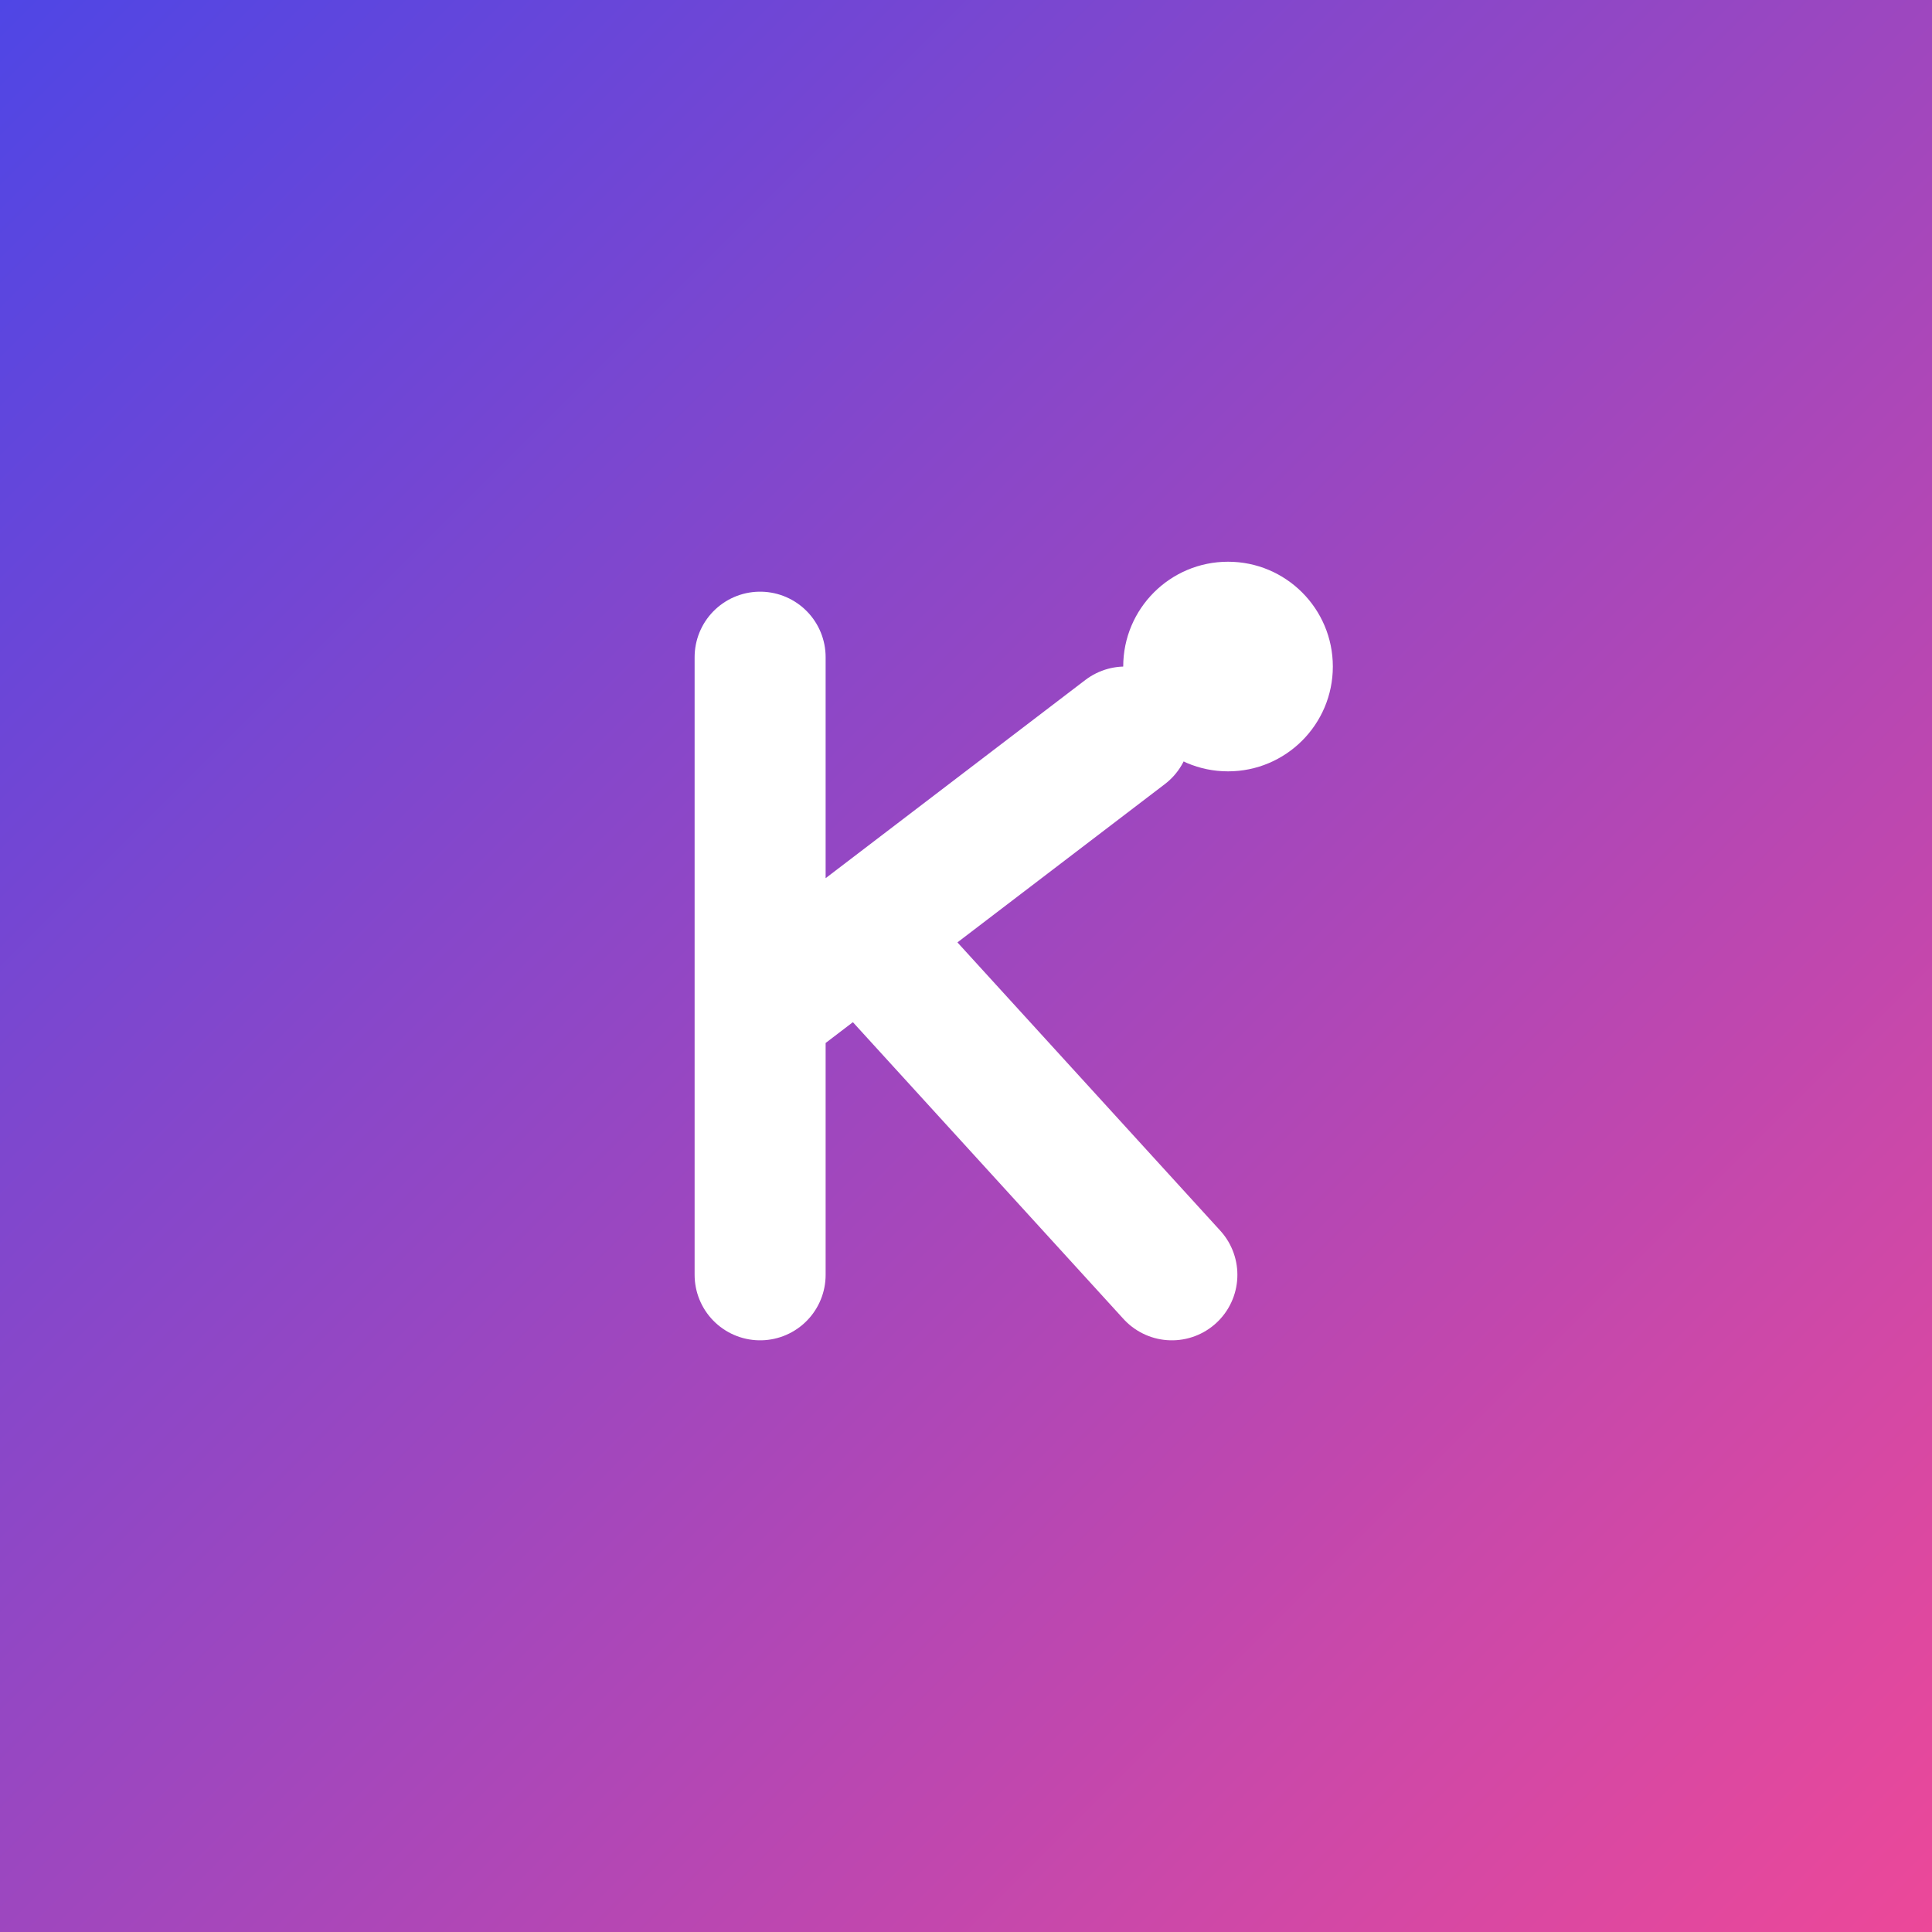
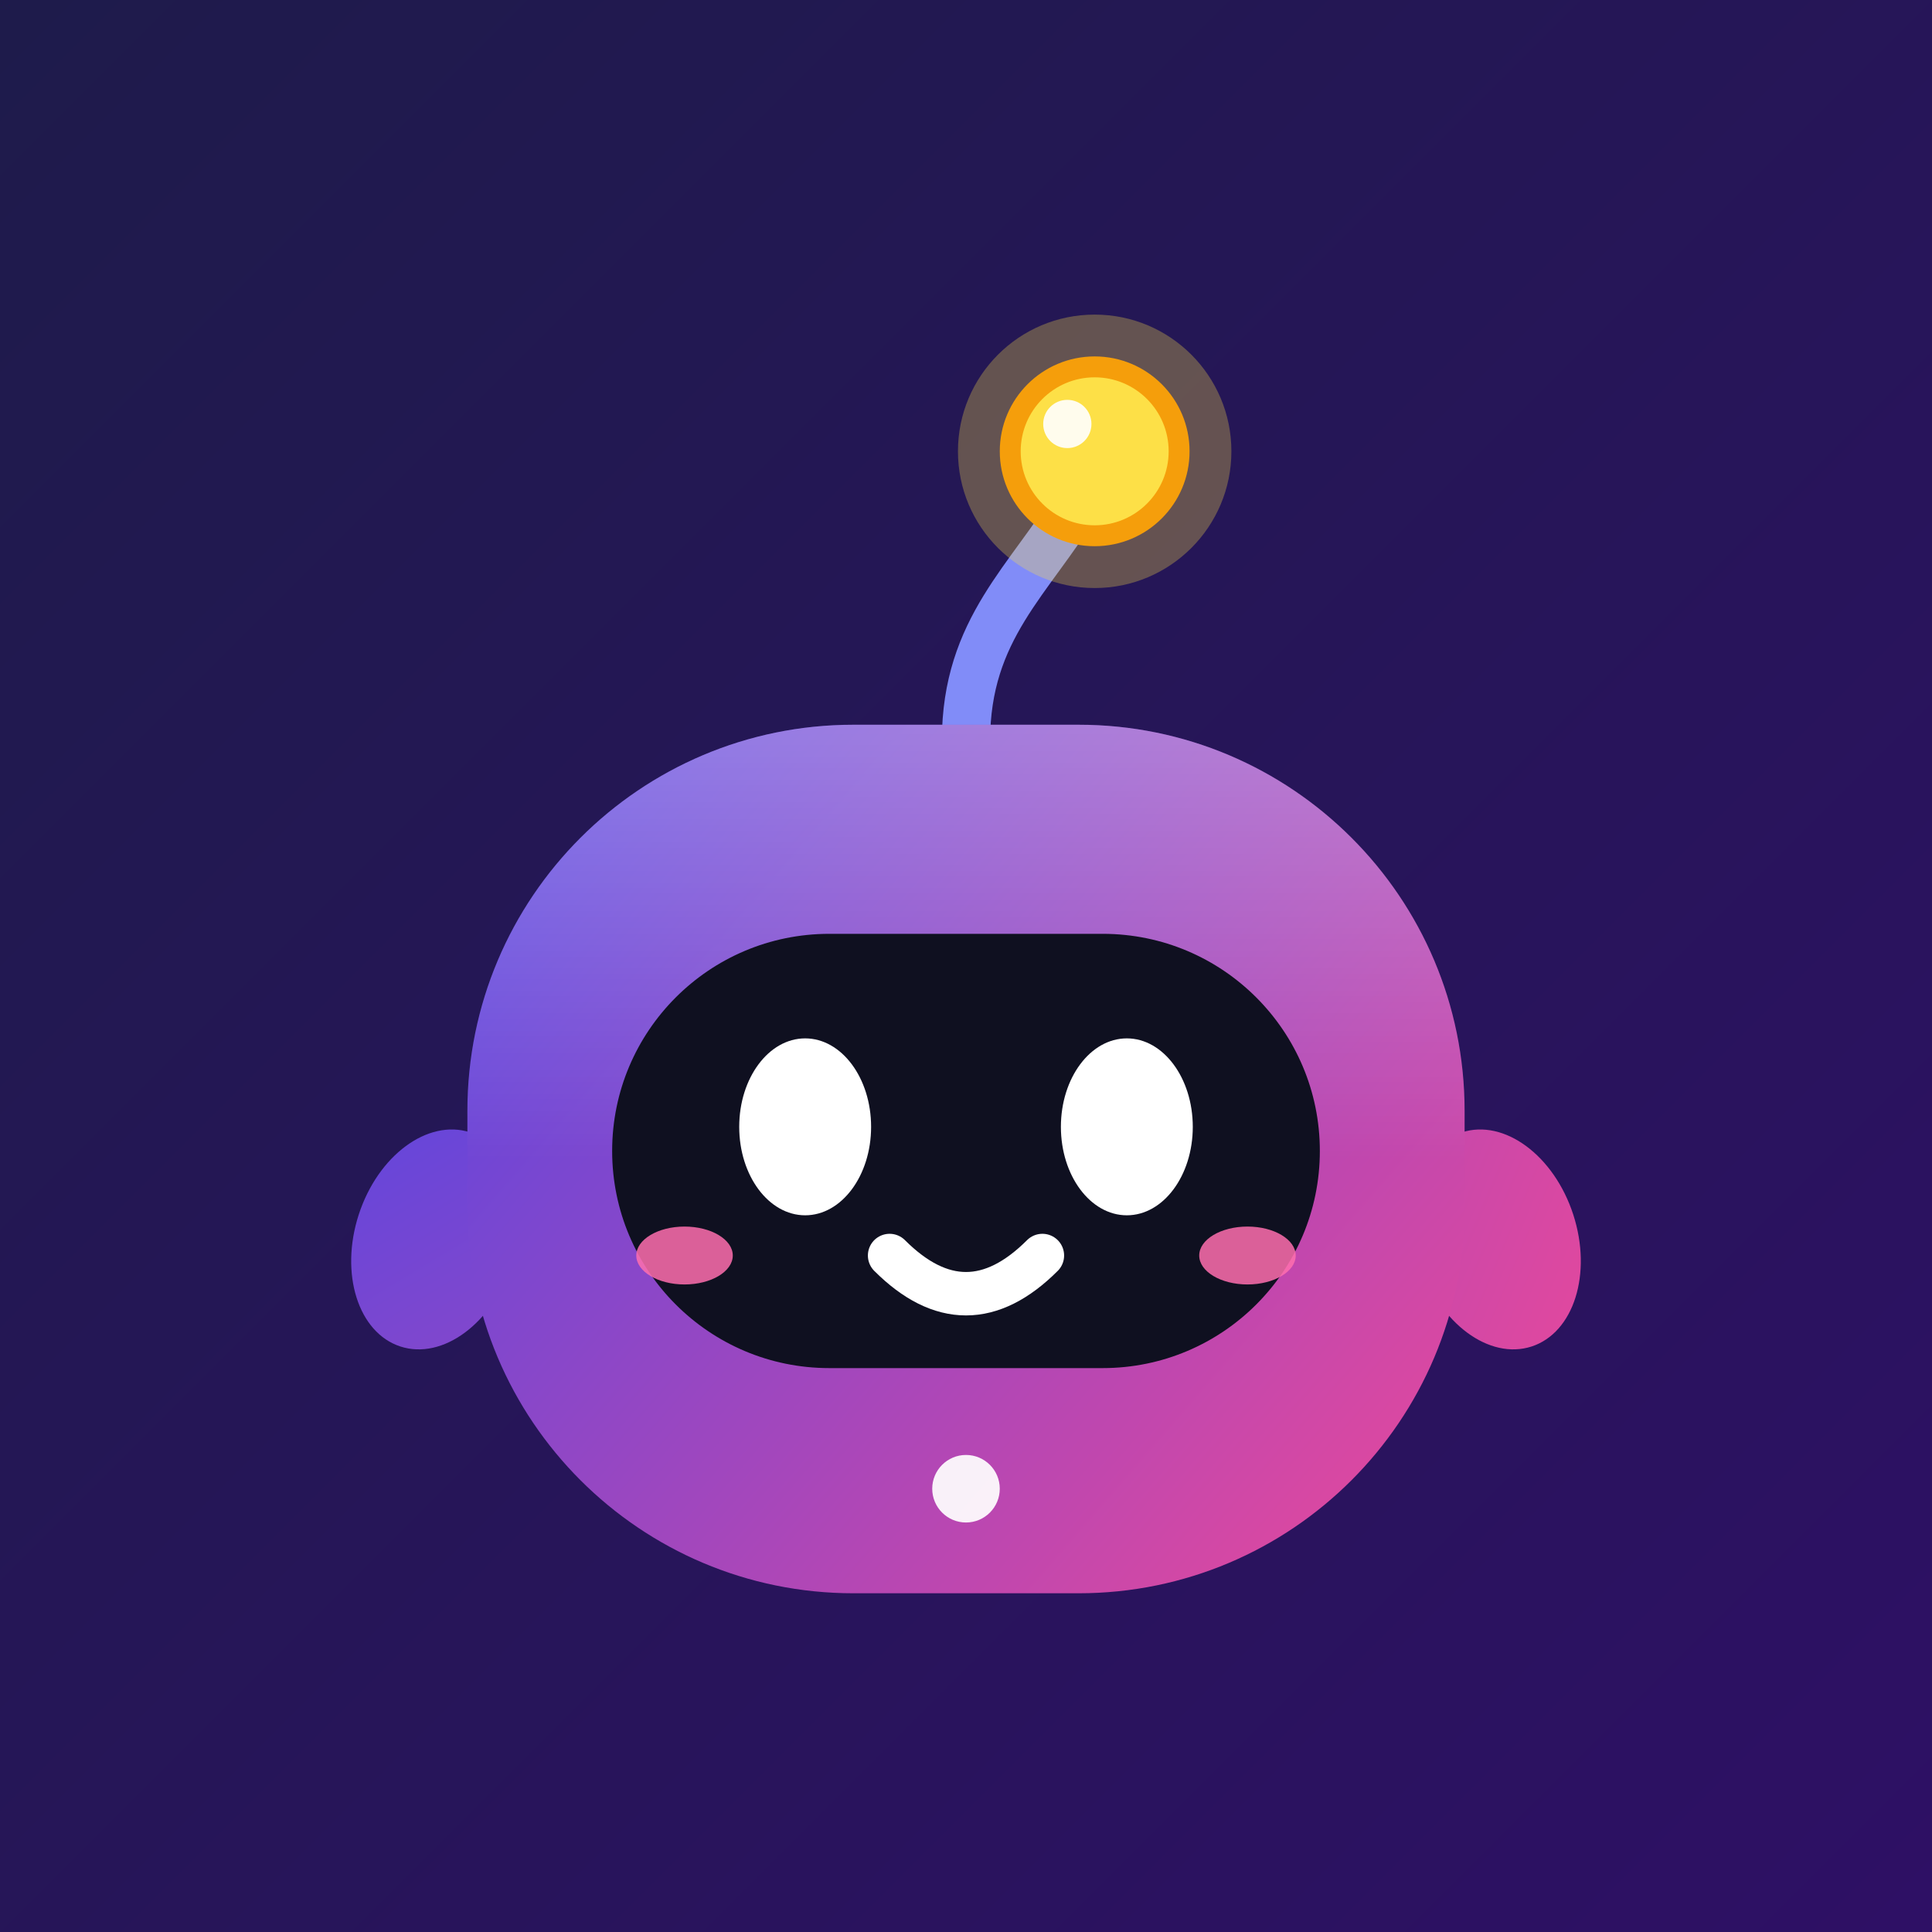
<svg xmlns="http://www.w3.org/2000/svg" viewBox="0 0 64 64">
  <defs>
-     <linearGradient id="g" x1="0" y1="0" x2="64" y2="64" gradientUnits="userSpaceOnUse">
-       <stop offset="0" stop-color="#4f46e5" />
-       <stop offset="1" stop-color="#ec4899" />
+     <linearGradient id="bg" x1="0" y1="0" x2="64" y2="64" gradientUnits="userSpaceOnUse">
+       <stop offset="0" stop-color="#1e1b4b" />
+       <stop offset="1" stop-color="#2e1065" />
    </linearGradient>
  </defs>
-   <rect width="64" height="64" fill="url(#g)" />
-   <g transform="translate(12.16 12.16) scale(0.62)">
-     <path d="M21 15.5V48.5M21.5 34L40.5 19.5M27.5 31.5L43 48.5" fill="none" stroke="#fff" stroke-width="7" stroke-linecap="round" stroke-linejoin="round" />
-     <circle cx="46" cy="16" r="5.6" fill="#fff" />
+   <rect width="64" height="64" rx="0" fill="url(#bg)" />
+   <g transform="translate(8.32 8.32) scale(0.74)">
+     <defs>
+       <linearGradient id="fg" x1="38" y1="58" x2="162" y2="166" gradientUnits="userSpaceOnUse">
+         <stop offset="0" stop-color="#4f46e5" />
+         <stop offset="1" stop-color="#ec4899" />
+       </linearGradient>
+       <linearGradient id="fh" x1="0" y1="0" x2="0" y2="1">
+         <stop offset="0" stop-color="#fff" stop-opacity=".3" />
+         <stop offset=".5" stop-color="#fff" stop-opacity="0" />
+       </linearGradient>
+     </defs>
+     <g transform="translate(-4 .32) scale(.36)">
+       <g>
+         <path d="M100 60C100 46 108 40 114 30" fill="none" stroke="#818cf8" stroke-width="6" stroke-linecap="round" />
+         <circle cx="116" cy="24" r="17" fill="#fde047" opacity=".3" />
+         <circle cx="116" cy="24" r="10.5" fill="#fde047" stroke="#f59e0b" stroke-width="2.6" />
+         <circle cx="112.6" cy="20.6" r="3" fill="#fff" opacity=".9" />
+       </g>
+       <ellipse cx="34" cy="122" rx="10" ry="14" transform="rotate(18 34 122)" fill="url(#fg)" />
+       <ellipse cx="166" cy="122" rx="10" ry="14" transform="rotate(-18 166 122)" fill="url(#fg)" />
+       <rect x="38" y="58" width="124" height="108" rx="48" fill="url(#fg)" />
+       <rect x="38" y="58" width="124" height="108" rx="48" fill="url(#fh)" />
+       <rect x="56" y="84" width="88" height="54" rx="27" fill="#0f1020" />
+       <ellipse cx="80" cy="108" rx="8.2" ry="11" fill="#fff" />
+       <ellipse cx="120" cy="108" rx="8.2" ry="11" fill="#fff" />
+       <path d="M90.5 124Q100 133.5 109.5 124" fill="none" stroke="#fff" stroke-width="5.4" stroke-linecap="round" />
+       <ellipse cx="65" cy="124" rx="6" ry="3.6" fill="#ff6fae" opacity=".85" />
+       <ellipse cx="135" cy="124" rx="6" ry="3.6" fill="#ff6fae" opacity=".85" />
+       <circle cx="100" cy="153" r="4.2" fill="#fff" opacity=".92" />
+     </g>
  </g>
</svg>
